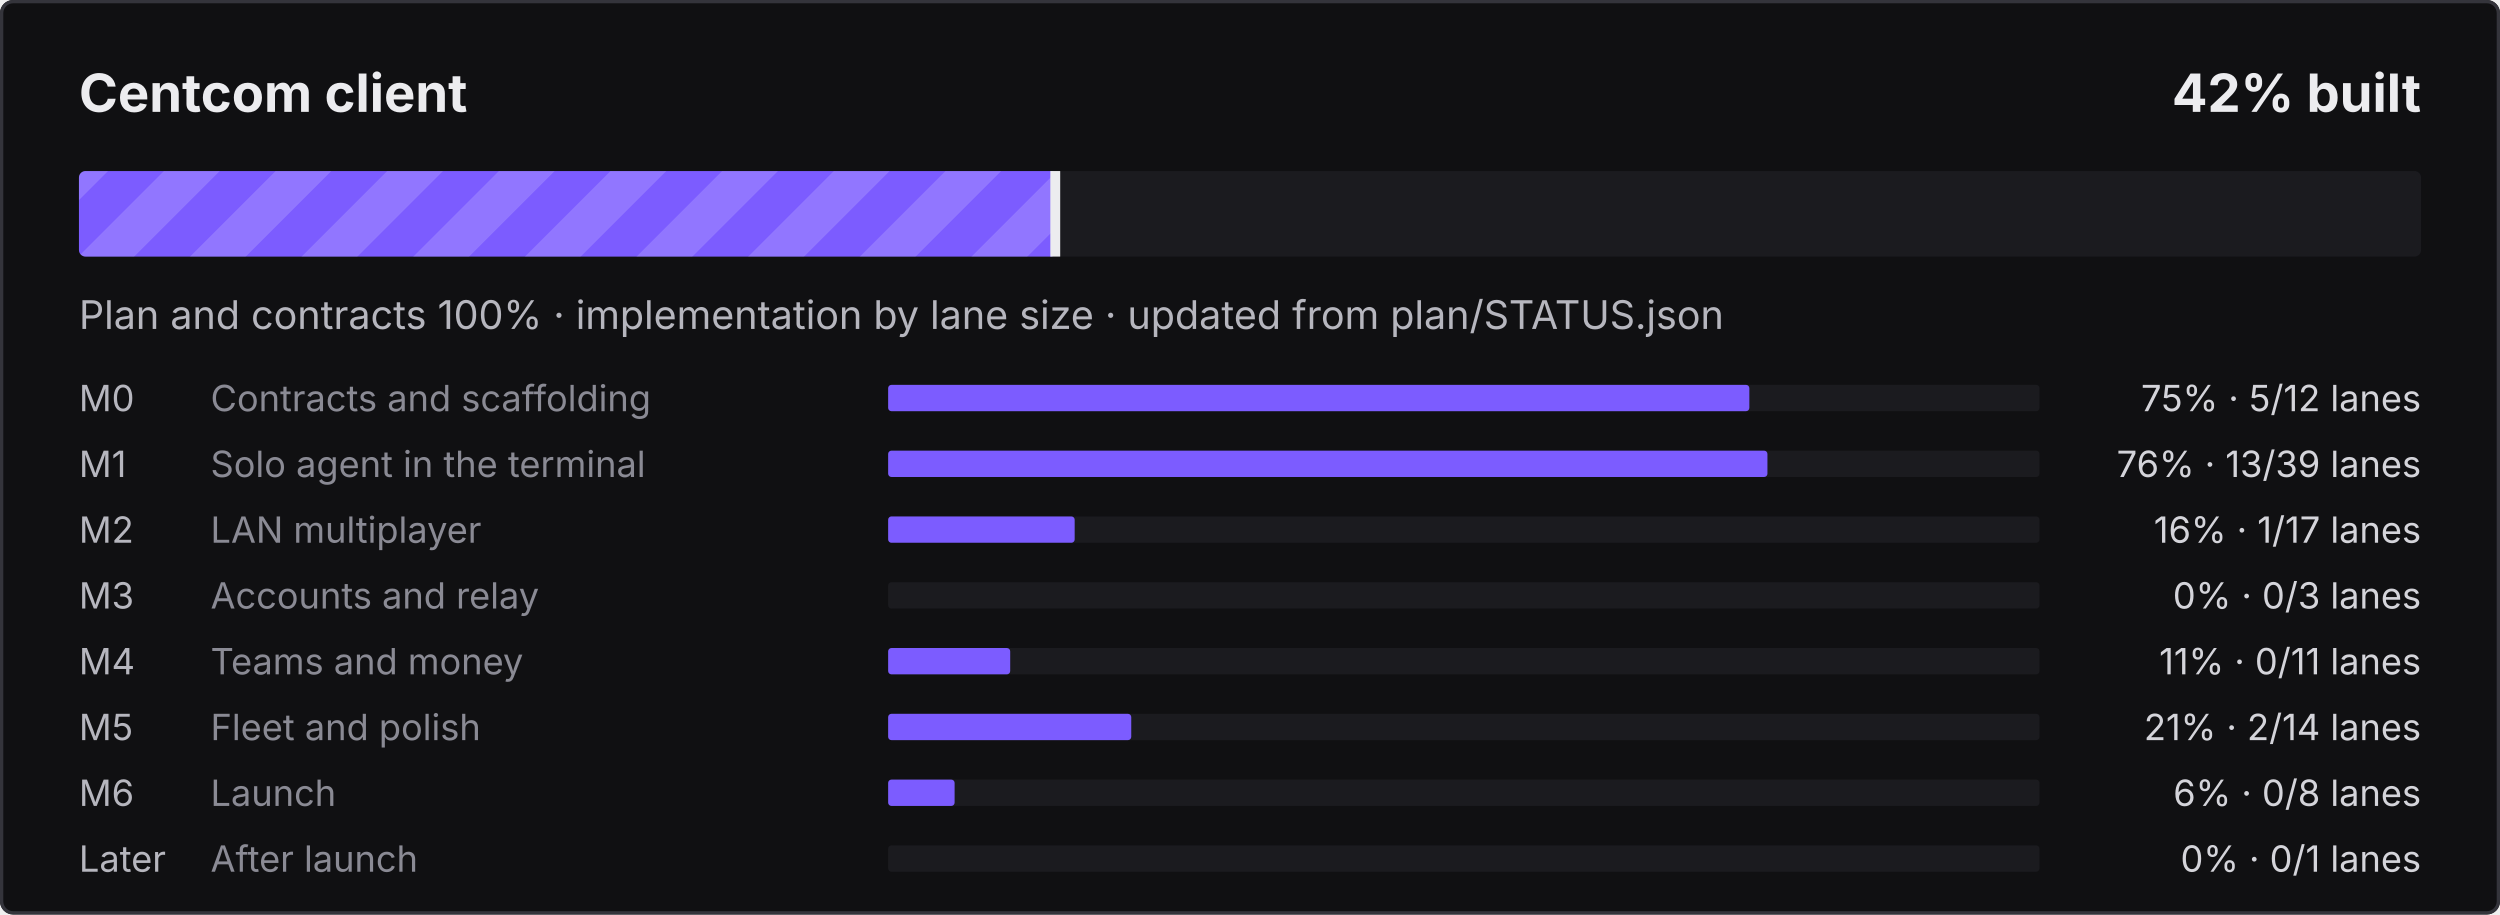
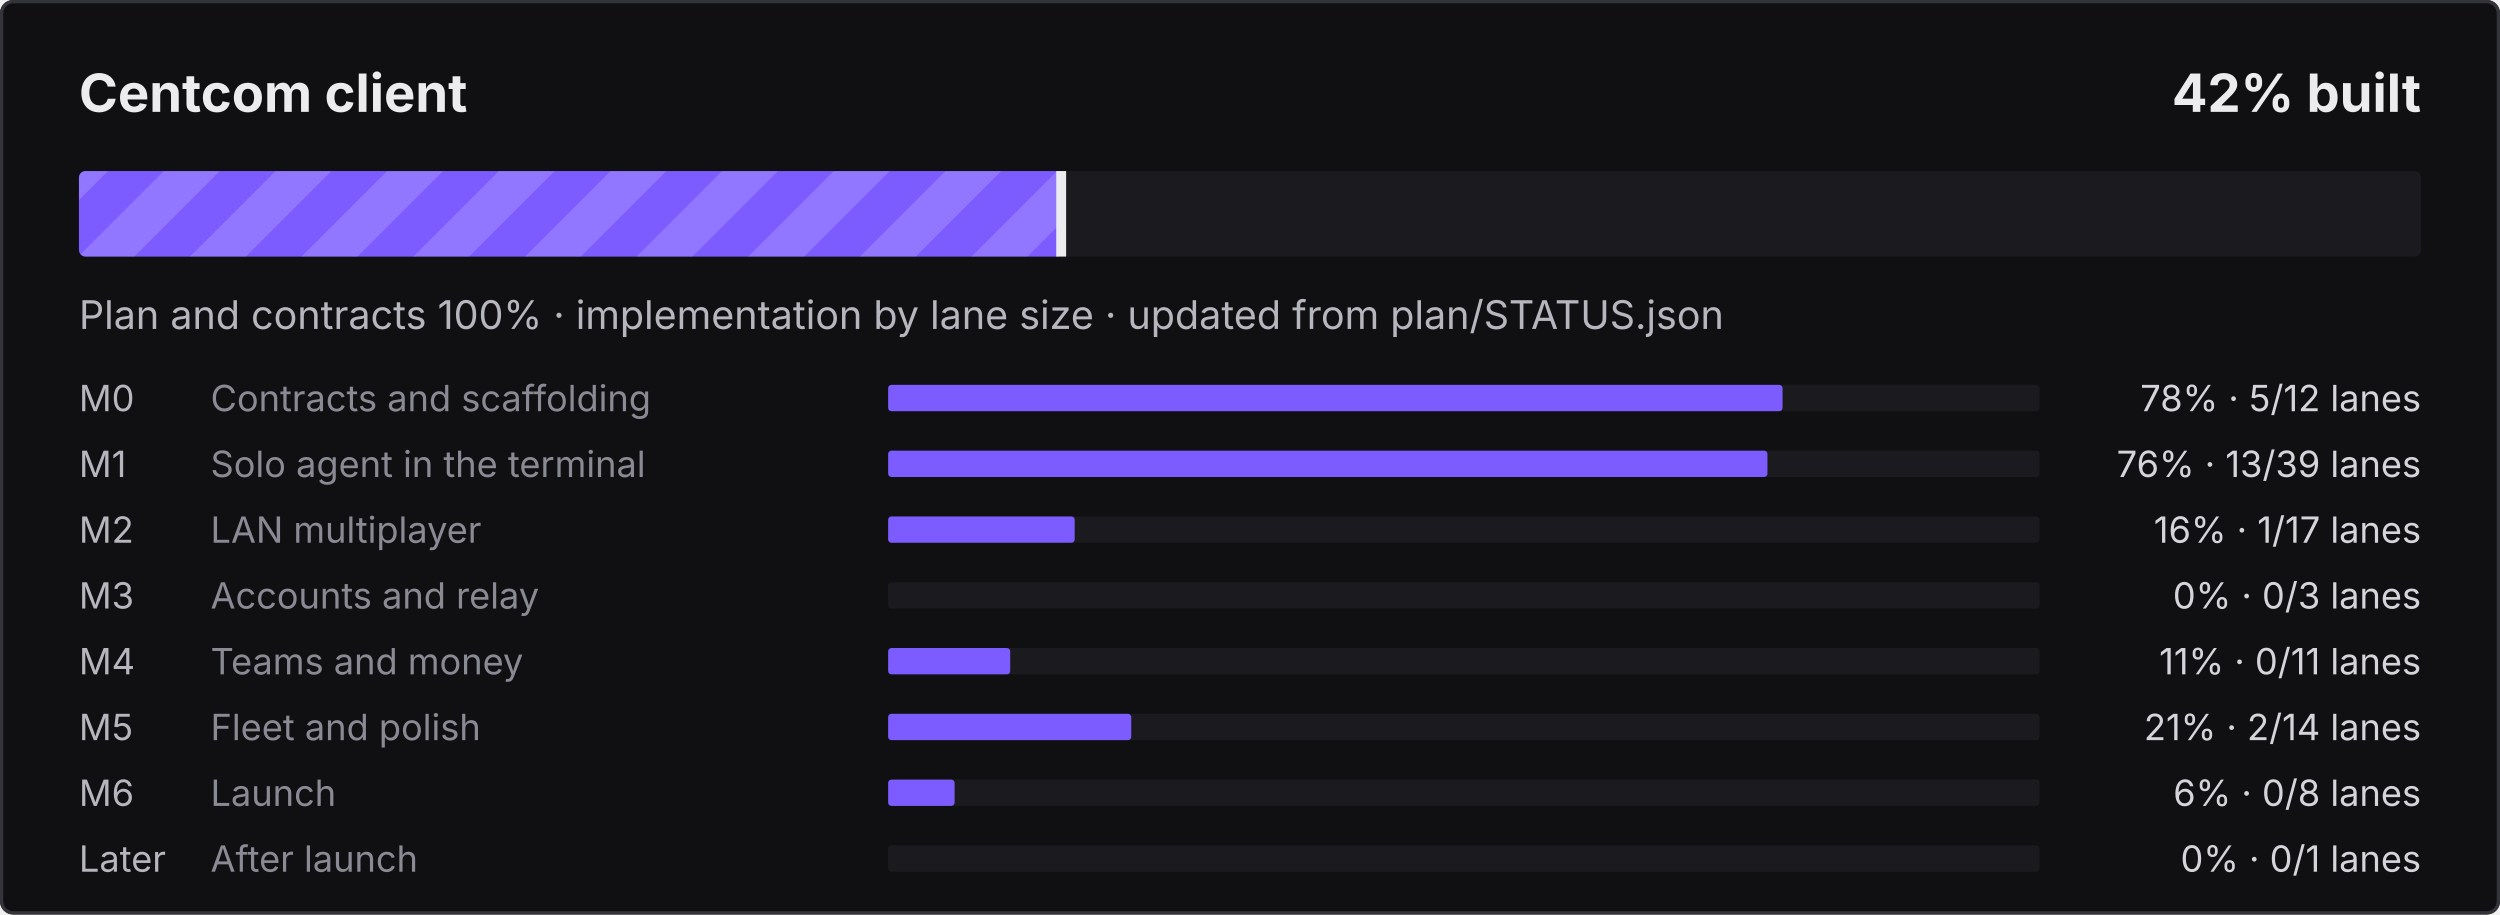
<svg xmlns="http://www.w3.org/2000/svg" width="760" height="278" viewBox="0 0 760 278" role="img" aria-label="Centcom client: 42% built">
  <defs>
    <pattern id="s" width="24" height="24" patternUnits="userSpaceOnUse" patternTransform="rotate(45)">
      <rect width="12" height="24" fill="#fff" fill-opacity=".16" />
    </pattern>
    <clipPath id="c">
      <rect x="24" y="52" width="712" height="26" rx="2" />
    </clipPath>
  </defs>
  <style>@keyframes mv{to{transform:translateX(24px)}}
.st{animation:mv .9s linear infinite}text{font-family:ui-sans-serif,system-ui,-apple-system,"Segoe UI",sans-serif}
@media (prefers-reduced-motion:reduce){.st{animation:none}}</style>
  <rect width="760" height="278" rx="4" fill="#101012" />
  <rect x=".5" y=".5" width="759" height="277" rx="3.5" fill="none" stroke="#34343B" />
  <text x="24" y="34" fill="#ECECEF" font-size="16" font-weight="700">Centcom client</text>
  <text x="736" y="34" fill="#ECECEF" font-size="16" font-weight="700" text-anchor="end">42% built</text>
  <rect x="24" y="52" width="712" height="26" rx="2" fill="#1B1B1F" />
  <clipPath id="cf">
-     <rect x="24" y="52" width="297.3" height="26" rx="2" />
+     <rect x="24" y="52" width="299.1" height="26" rx="2" />
  </clipPath>
  <g clip-path="url(#cf)">
-     <rect x="24" y="52" width="297.3" height="26" fill="#7C5CFF" />
-     <rect x="0" y="52" width="345.3" height="26" fill="url(#s)" class="st" />
+     <rect x="24" y="52" width="299.1" height="26" fill="#7C5CFF" />
+     <rect x="0" y="52" width="347.1" height="26" fill="url(#s)" class="st" />
  </g>
-   <rect x="319.3" y="52" width="3" height="26" fill="#ECECEF" />
+   <rect x="321.1" y="52" width="3" height="26" fill="#ECECEF" />
  <text x="24" y="100" fill="#B6B6BE" font-size="12">Plan and contracts 100% · implementation by lane size · updated from plan/STATUS.json</text>
  <text x="24" y="125" fill="#B6B6BE" font-size="11">M0</text>
  <text x="64" y="125" fill="#8A8A94" font-size="11">Contracts and scaffolding</text>
  <rect x="270" y="117" width="350" height="8" rx="1" fill="#1B1B1F" />
-   <rect x="270" y="117" width="261.8" height="8" rx="1" fill="#7C5CFF" />
-   <text x="736" y="125" fill="#D4D4DA" font-size="11" text-anchor="end">75% · 5/12 lanes</text>
+   <rect x="270" y="117" width="271.9" height="8" rx="1" fill="#7C5CFF" />
+   <text x="736" y="125" fill="#D4D4DA" font-size="11" text-anchor="end">78% · 5/12 lanes</text>
  <text x="24" y="145" fill="#B6B6BE" font-size="11">M1</text>
  <text x="64" y="145" fill="#8A8A94" font-size="11">Solo agent in the terminal</text>
  <rect x="270" y="137" width="350" height="8" rx="1" fill="#1B1B1F" />
  <rect x="270" y="137" width="267.3" height="8" rx="1" fill="#7C5CFF" />
  <text x="736" y="145" fill="#D4D4DA" font-size="11" text-anchor="end">76% · 13/39 lanes</text>
  <text x="24" y="165" fill="#B6B6BE" font-size="11">M2</text>
  <text x="64" y="165" fill="#8A8A94" font-size="11">LAN multiplayer</text>
  <rect x="270" y="157" width="350" height="8" rx="1" fill="#1B1B1F" />
  <rect x="270" y="157" width="56.7" height="8" rx="1" fill="#7C5CFF" />
  <text x="736" y="165" fill="#D4D4DA" font-size="11" text-anchor="end">16% · 1/17 lanes</text>
  <text x="24" y="185" fill="#B6B6BE" font-size="11">M3</text>
  <text x="64" y="185" fill="#8A8A94" font-size="11">Accounts and relay</text>
  <rect x="270" y="177" width="350" height="8" rx="1" fill="#1B1B1F" />
  <text x="736" y="185" fill="#D4D4DA" font-size="11" text-anchor="end">0% · 0/3 lanes</text>
  <text x="24" y="205" fill="#B6B6BE" font-size="11">M4</text>
  <text x="64" y="205" fill="#8A8A94" font-size="11">Teams and money</text>
  <rect x="270" y="197" width="350" height="8" rx="1" fill="#1B1B1F" />
  <rect x="270" y="197" width="37.1" height="8" rx="1" fill="#7C5CFF" />
  <text x="736" y="205" fill="#D4D4DA" font-size="11" text-anchor="end">11% · 0/11 lanes</text>
  <text x="24" y="225" fill="#B6B6BE" font-size="11">M5</text>
  <text x="64" y="225" fill="#8A8A94" font-size="11">Fleet and polish</text>
  <rect x="270" y="217" width="350" height="8" rx="1" fill="#1B1B1F" />
  <rect x="270" y="217" width="73.9" height="8" rx="1" fill="#7C5CFF" />
  <text x="736" y="225" fill="#D4D4DA" font-size="11" text-anchor="end">21% · 2/14 lanes</text>
  <text x="24" y="245" fill="#B6B6BE" font-size="11">M6</text>
  <text x="64" y="245" fill="#8A8A94" font-size="11">Launch</text>
  <rect x="270" y="237" width="350" height="8" rx="1" fill="#1B1B1F" />
  <rect x="270" y="237" width="20.2" height="8" rx="1" fill="#7C5CFF" />
  <text x="736" y="245" fill="#D4D4DA" font-size="11" text-anchor="end">6% · 0/8 lanes</text>
  <text x="24" y="265" fill="#B6B6BE" font-size="11">Later</text>
  <text x="64" y="265" fill="#8A8A94" font-size="11">After launch</text>
  <rect x="270" y="257" width="350" height="8" rx="1" fill="#1B1B1F" />
  <text x="736" y="265" fill="#D4D4DA" font-size="11" text-anchor="end">0% · 0/1 lanes</text>
</svg>
